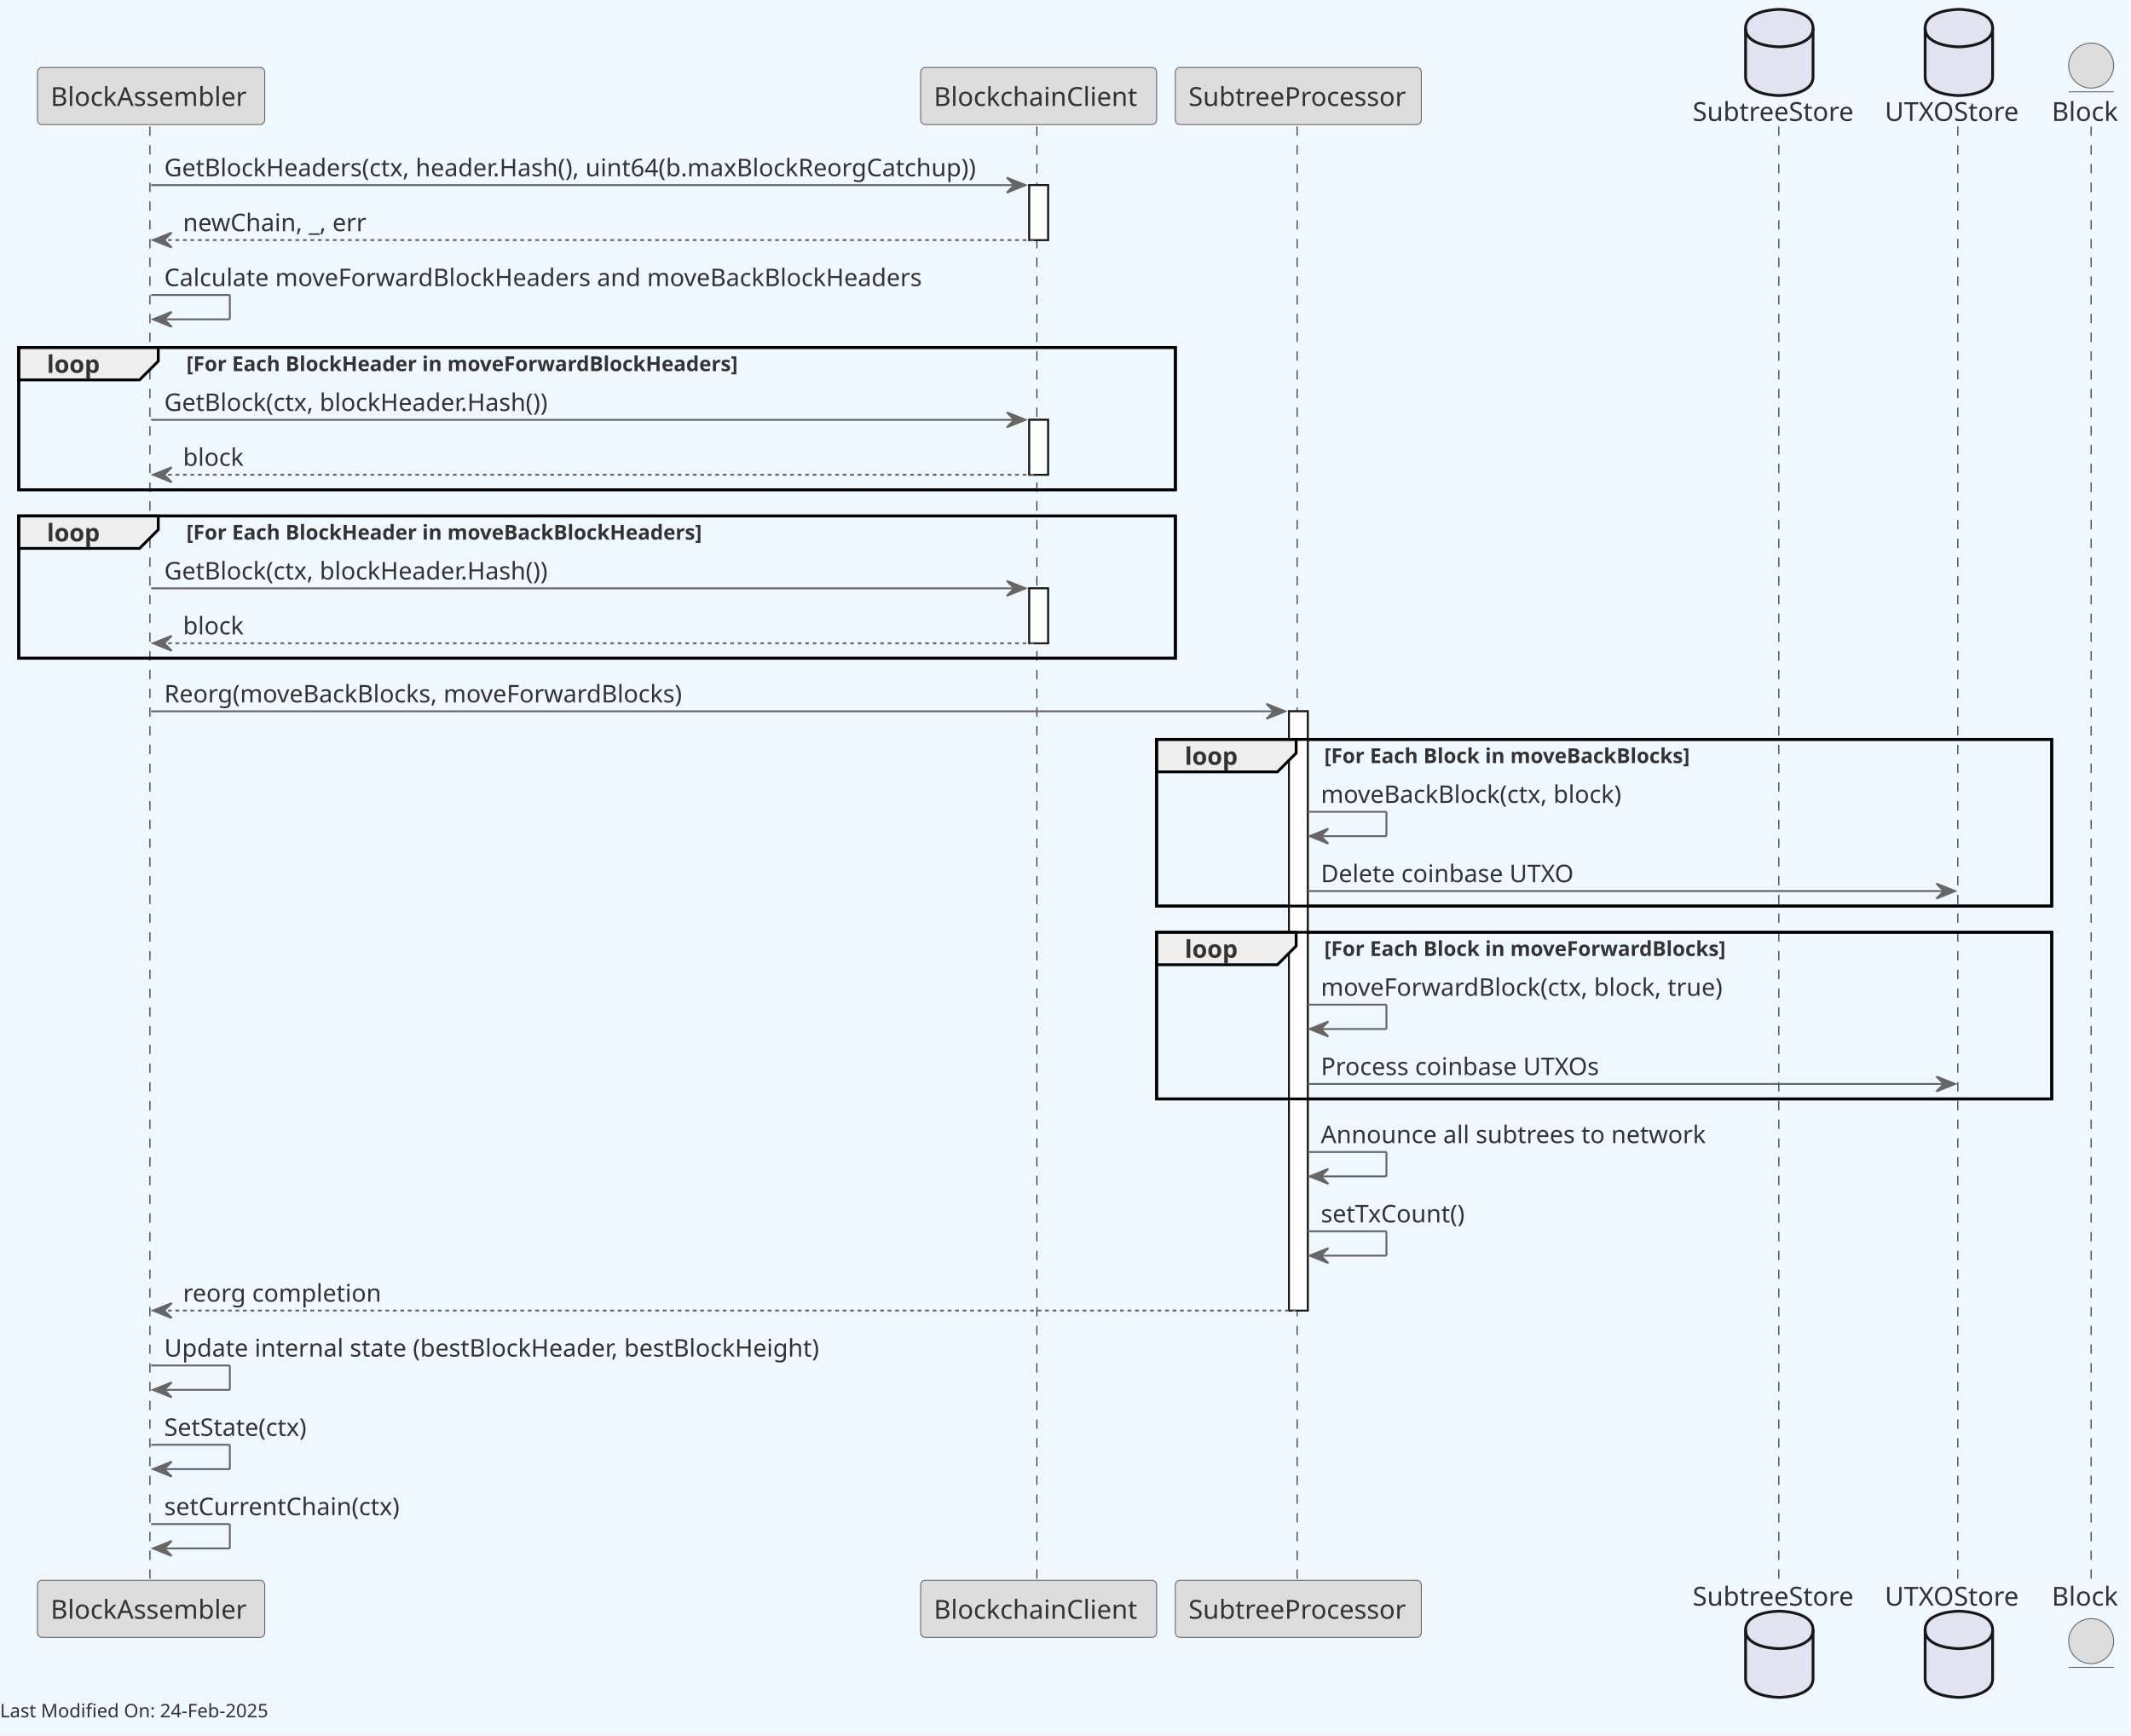
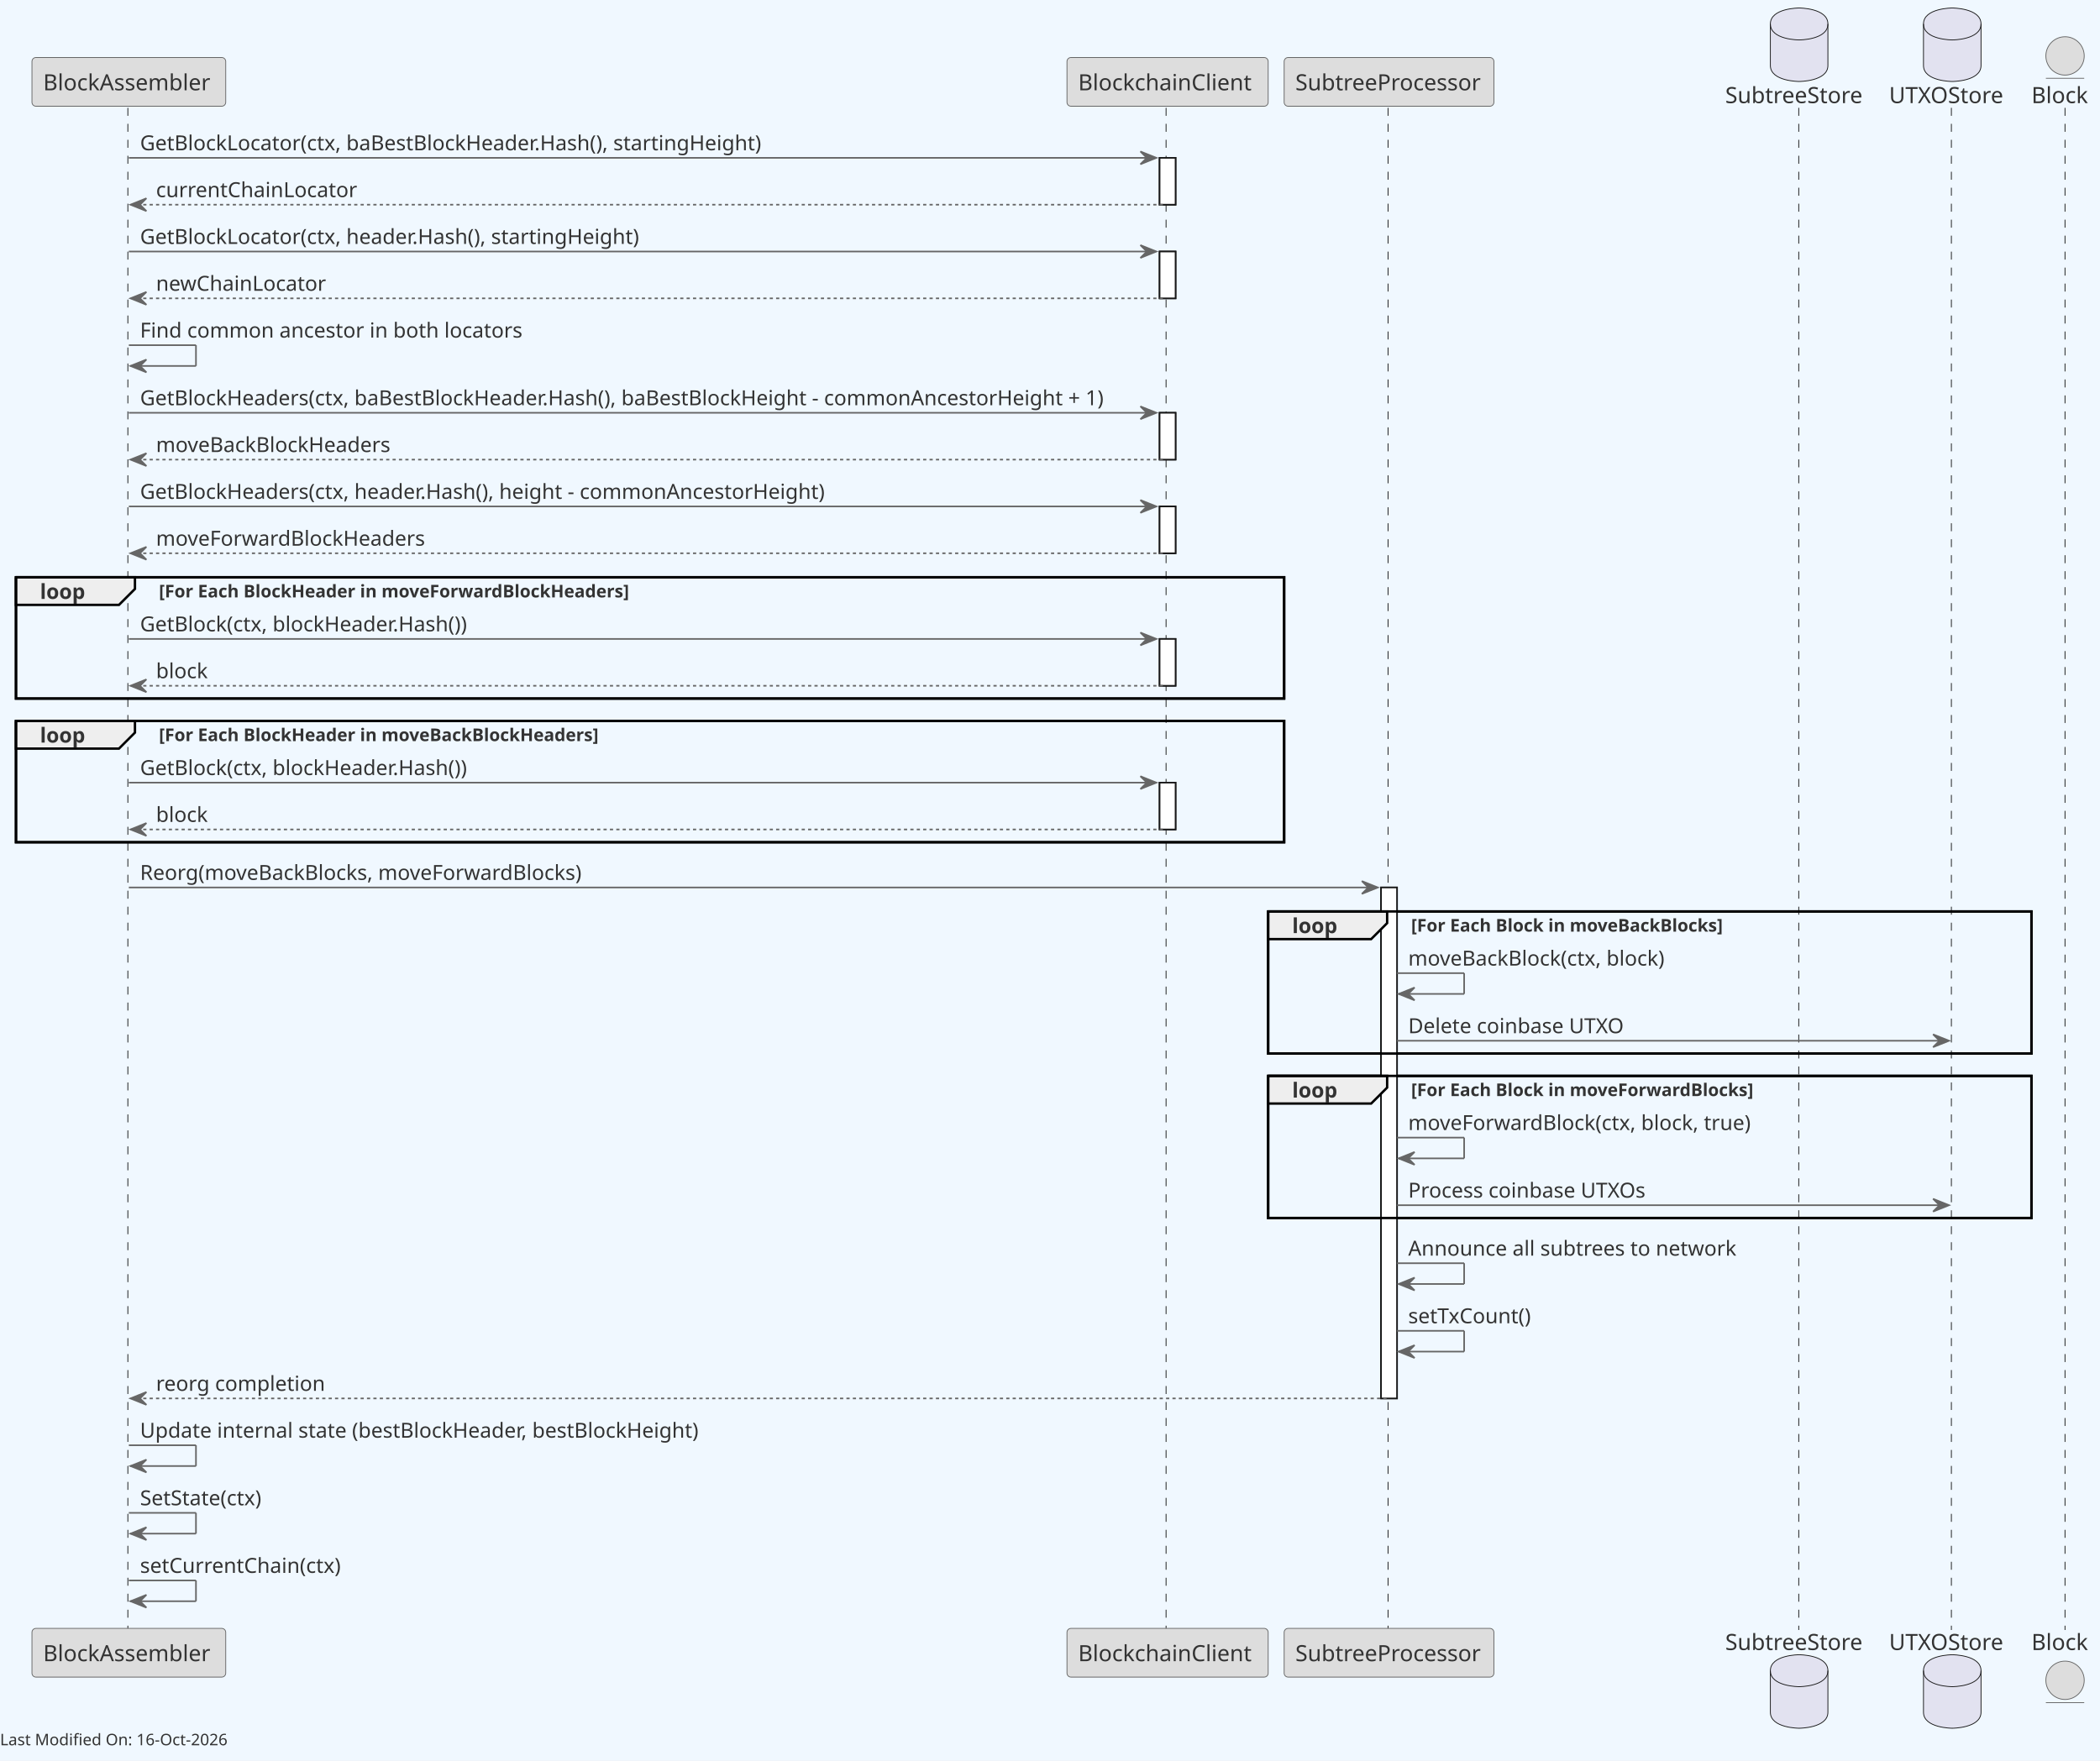
- <svg xmlns="http://www.w3.org/2000/svg" contentStyleType="text/css" height="926" preserveAspectRatio="none" viewBox="0 0 1137 926" width="1137" zoomAndPan="magnify">
-   <path d="m0 0h1137v926h-1137z" fill="#f0f8ff" />
-   <path d="m549.175 98.799h10v29.311h-10z" fill="#fff" stroke="#181818" />
-   <path d="m549.175 224.041h10v29.311h-10z" fill="#fff" stroke="#181818" />
-   <path d="m549.175 313.973h10v29.311h-10z" fill="#fff" stroke="#181818" />
-   <path d="m687.738 379.594h10v319.795h-10z" fill="#fff" stroke="#181818" />
-   <path d="m10 185.42h617.117v75.932h-617.117z" fill="none" stroke="#000" stroke-width="1.5" />
-   <path d="m10 275.352h617.117v75.932h-617.117z" fill="none" stroke="#000" stroke-width="1.5" />
-   <path d="m617.117 394.594h477.591v88.932h-477.591z" fill="none" stroke="#000" stroke-width="1.5" />
-   <path d="m617.117 497.525h477.591v88.932h-477.591z" fill="none" stroke="#000" stroke-width="1.5" />
-   <g stroke-width=".5">
-     <path d="m80 67.488v776.832" stroke="#181818" stroke-dasharray="5 5" />
-     <path d="m553.233 67.488v776.832" stroke="#181818" stroke-dasharray="5 5" />
-     <path d="m692.117 67.488v776.832" stroke="#181818" stroke-dasharray="5 5" />
-     <path d="m949.102 67.488v776.832" stroke="#181818" stroke-dasharray="5 5" />
-     <path d="m1044.611 67.488v776.832" stroke="#181818" stroke-dasharray="5 5" />
-     <path d="m1115.708 67.488v776.832" stroke="#181818" stroke-dasharray="5 5" />
-     <rect fill="#ddd" height="30.488" rx="2.5" stroke="#666" width="121.242" x="20" y="36" />
+ <svg xmlns="http://www.w3.org/2000/svg" contentStyleType="text/css" data-diagram-type="SEQUENCE" height="1102px" preserveAspectRatio="none" style="width:1314px;height:1102px;background:#F0F8FF;" version="1.1" viewBox="0 0 1314 1102" width="1314px" zoomAndPan="magnify">
+   <defs />
+   <g>
+     <rect fill="#F0F8FF" height="1102" style="stroke:none;stroke-width:1;" width="1314" x="0" y="0" />
+     <g>
+       <rect fill="#FFFFFF" height="29.311" style="stroke:#181818;stroke-width:1;" width="10" x="725.57" y="98.799" />
+     </g>
+     <g>
+       <rect fill="#FFFFFF" height="29.311" style="stroke:#181818;stroke-width:1;" width="10" x="725.57" y="157.42" />
+     </g>
+     <g>
+       <rect fill="#FFFFFF" height="29.311" style="stroke:#181818;stroke-width:1;" width="10" x="725.57" y="258.352" />
+     </g>
+     <g>
+       <rect fill="#FFFFFF" height="29.311" style="stroke:#181818;stroke-width:1;" width="10" x="725.57" y="316.973" />
+     </g>
+     <g>
+       <rect fill="#FFFFFF" height="29.311" style="stroke:#181818;stroke-width:1;" width="10" x="725.57" y="399.904" />
+     </g>
+     <g>
+       <rect fill="#FFFFFF" height="29.311" style="stroke:#181818;stroke-width:1;" width="10" x="725.57" y="489.836" />
+     </g>
+     <g>
+       <rect fill="#FFFFFF" height="319.795" style="stroke:#181818;stroke-width:1;" width="10" x="864.133" y="555.457" />
+     </g>
+     <rect fill="none" height="75.932" style="stroke:#000000;stroke-width:1.5;" width="793.512" x="10" y="361.283" />
+     <rect fill="none" height="75.932" style="stroke:#000000;stroke-width:1.5;" width="793.512" x="10" y="451.215" />
+     <rect fill="none" height="88.932" style="stroke:#000000;stroke-width:1.5;" width="477.591" x="793.512" y="570.457" />
+     <rect fill="none" height="88.932" style="stroke:#000000;stroke-width:1.5;" width="477.591" x="793.512" y="673.389" />
+     <g class="participant-lifeline" data-entity-uid="part1" data-qualified-name="BA" id="part1-lifeline">
+       <g>
+         <rect fill="#000000" fill-opacity="0" height="952.695" width="8" x="76.621" y="67.488" />
+         <line style="stroke:#181818;stroke-width:0.5;stroke-dasharray:5,5;" x1="80" x2="80" y1="67.488" y2="1020.184" />
+       </g>
+     </g>
+     <g class="participant-lifeline" data-entity-uid="part2" data-qualified-name="BC" id="part2-lifeline">
+       <g>
+         <rect fill="#000000" fill-opacity="0" height="952.695" width="8" x="726.57" y="67.488" />
+         <line style="stroke:#181818;stroke-width:0.5;stroke-dasharray:5,5;" x1="729.628" x2="729.628" y1="67.488" y2="1020.184" />
+       </g>
+     </g>
+     <g class="participant-lifeline" data-entity-uid="part3" data-qualified-name="STP" id="part3-lifeline">
+       <g>
+         <rect fill="#000000" fill-opacity="0" height="952.695" width="8" x="865.133" y="67.488" />
+         <line style="stroke:#181818;stroke-width:0.5;stroke-dasharray:5,5;" x1="868.512" x2="868.512" y1="67.488" y2="1020.184" />
+       </g>
+     </g>
+     <g class="participant-lifeline" data-entity-uid="part4" data-qualified-name="SStore" id="part4-lifeline">
+       <g>
+         <rect fill="#000000" fill-opacity="0" height="952.695" width="8" x="1121.752" y="67.488" />
+         <line style="stroke:#181818;stroke-width:0.5;stroke-dasharray:5,5;" x1="1125.498" x2="1125.498" y1="67.488" y2="1020.184" />
+       </g>
+     </g>
+     <g class="participant-lifeline" data-entity-uid="part5" data-qualified-name="UTXOStore" id="part5-lifeline">
+       <g>
+         <rect fill="#000000" fill-opacity="0" height="952.695" width="8" x="1217.555" y="67.488" />
+         <line style="stroke:#181818;stroke-width:0.5;stroke-dasharray:5,5;" x1="1221.006" x2="1221.006" y1="67.488" y2="1020.184" />
+       </g>
+     </g>
+     <g class="participant-lifeline" data-entity-uid="part6" data-qualified-name="BlockEntity" id="part6-lifeline">
+       <g>
+         <rect fill="#000000" fill-opacity="0" height="952.695" width="8" x="1288.129" y="67.488" />
+         <line style="stroke:#181818;stroke-width:0.5;stroke-dasharray:5,5;" x1="1292.103" x2="1292.103" y1="67.488" y2="1020.184" />
+       </g>
+     </g>
+     <g class="participant participant-head" data-entity-uid="part1" data-qualified-name="BA" id="part1-head">
+       <rect fill="#DDDDDD" height="30.488" rx="2.5" ry="2.5" style="stroke:#666666;stroke-width:0.5;" width="121.242" x="20" y="36" />
+       <text fill="#333333" font-family="sans-serif" font-size="14" lengthAdjust="spacing" textLength="107.242" x="27" y="56.535">BlockAssembler</text>
+     </g>
+     <g class="participant participant-tail" data-entity-uid="part1" data-qualified-name="BA" id="part1-tail">
+       <rect fill="#DDDDDD" height="30.488" rx="2.5" ry="2.5" style="stroke:#666666;stroke-width:0.5;" width="121.242" x="20" y="1019.184" />
+       <text fill="#333333" font-family="sans-serif" font-size="14" lengthAdjust="spacing" textLength="107.242" x="27" y="1039.719">BlockAssembler</text>
+     </g>
+     <g class="participant participant-head" data-entity-uid="part2" data-qualified-name="BC" id="part2-head">
+       <rect fill="#DDDDDD" height="30.488" rx="2.5" ry="2.5" style="stroke:#666666;stroke-width:0.5;" width="125.884" x="667.628" y="36" />
+       <text fill="#333333" font-family="sans-serif" font-size="14" lengthAdjust="spacing" textLength="111.884" x="674.628" y="56.535">BlockchainClient</text>
+     </g>
+     <g class="participant participant-tail" data-entity-uid="part2" data-qualified-name="BC" id="part2-tail">
+       <rect fill="#DDDDDD" height="30.488" rx="2.5" ry="2.5" style="stroke:#666666;stroke-width:0.5;" width="125.884" x="667.628" y="1019.184" />
+       <text fill="#333333" font-family="sans-serif" font-size="14" lengthAdjust="spacing" textLength="111.884" x="674.628" y="1039.719">BlockchainClient</text>
+     </g>
+     <g class="participant participant-head" data-entity-uid="part3" data-qualified-name="STP" id="part3-head">
+       <rect fill="#DDDDDD" height="30.488" rx="2.5" ry="2.5" style="stroke:#666666;stroke-width:0.5;" width="131.243" x="803.512" y="36" />
+       <text fill="#333333" font-family="sans-serif" font-size="14" lengthAdjust="spacing" textLength="117.243" x="810.512" y="56.535">SubtreeProcessor</text>
+     </g>
+     <g class="participant participant-tail" data-entity-uid="part3" data-qualified-name="STP" id="part3-tail">
+       <rect fill="#DDDDDD" height="30.488" rx="2.5" ry="2.5" style="stroke:#666666;stroke-width:0.5;" width="131.243" x="803.512" y="1019.184" />
+       <text fill="#333333" font-family="sans-serif" font-size="14" lengthAdjust="spacing" textLength="117.243" x="810.512" y="1039.719">SubtreeProcessor</text>
+     </g>
+     <g class="participant participant-head" data-entity-uid="part4" data-qualified-name="SStore" id="part4-head">
+       <text fill="#333333" font-family="sans-serif" font-size="14" lengthAdjust="spacing" textLength="86.509" x="1079.498" y="64.535">SubtreeStore</text>
+       <path d="M1107.752,15 C1107.752,5 1125.752,5 1125.752,5 C1125.752,5 1143.752,5 1143.752,15 L1143.752,41 C1143.752,51 1125.752,51 1125.752,51 C1125.752,51 1107.752,51 1107.752,41 L1107.752,15" fill="#E2E2F0" style="stroke:#181818;stroke-width:0.5;" />
+       <path d="M1107.752,15 C1107.752,25 1125.752,25 1125.752,25 C1125.752,25 1143.752,25 1143.752,15" fill="none" style="stroke:#181818;stroke-width:0.5;" />
+     </g>
+     <g class="participant participant-tail" data-entity-uid="part4" data-qualified-name="SStore" id="part4-tail">
+       <text fill="#333333" font-family="sans-serif" font-size="14" lengthAdjust="spacing" textLength="86.509" x="1079.498" y="1032.719">SubtreeStore</text>
+       <path d="M1107.752,1045.672 C1107.752,1035.672 1125.752,1035.672 1125.752,1035.672 C1125.752,1035.672 1143.752,1035.672 1143.752,1045.672 L1143.752,1071.672 C1143.752,1081.672 1125.752,1081.672 1125.752,1081.672 C1125.752,1081.672 1107.752,1081.672 1107.752,1071.672 L1107.752,1045.672" fill="#E2E2F0" style="stroke:#181818;stroke-width:0.5;" />
+       <path d="M1107.752,1045.672 C1107.752,1055.672 1125.752,1055.672 1125.752,1055.672 C1125.752,1055.672 1143.752,1055.672 1143.752,1045.672" fill="none" style="stroke:#181818;stroke-width:0.5;" />
+     </g>
+     <g class="participant participant-head" data-entity-uid="part5" data-qualified-name="UTXOStore" id="part5-head">
+       <text fill="#333333" font-family="sans-serif" font-size="14" lengthAdjust="spacing" textLength="73.097" x="1182.006" y="64.535">UTXOStore</text>
+       <path d="M1203.555,15 C1203.555,5 1221.555,5 1221.555,5 C1221.555,5 1239.555,5 1239.555,15 L1239.555,41 C1239.555,51 1221.555,51 1221.555,51 C1221.555,51 1203.555,51 1203.555,41 L1203.555,15" fill="#E2E2F0" style="stroke:#181818;stroke-width:0.5;" />
+       <path d="M1203.555,15 C1203.555,25 1221.555,25 1221.555,25 C1221.555,25 1239.555,25 1239.555,15" fill="none" style="stroke:#181818;stroke-width:0.5;" />
+     </g>
+     <g class="participant participant-tail" data-entity-uid="part5" data-qualified-name="UTXOStore" id="part5-tail">
+       <text fill="#333333" font-family="sans-serif" font-size="14" lengthAdjust="spacing" textLength="73.097" x="1182.006" y="1032.719">UTXOStore</text>
+       <path d="M1203.555,1045.672 C1203.555,1035.672 1221.555,1035.672 1221.555,1035.672 C1221.555,1035.672 1239.555,1035.672 1239.555,1045.672 L1239.555,1071.672 C1239.555,1081.672 1221.555,1081.672 1221.555,1081.672 C1221.555,1081.672 1203.555,1081.672 1203.555,1071.672 L1203.555,1045.672" fill="#E2E2F0" style="stroke:#181818;stroke-width:0.5;" />
+       <path d="M1203.555,1045.672 C1203.555,1055.672 1221.555,1055.672 1221.555,1055.672 C1221.555,1055.672 1239.555,1055.672 1239.555,1045.672" fill="none" style="stroke:#181818;stroke-width:0.5;" />
+     </g>
+     <g class="participant participant-head" data-entity-uid="part6" data-qualified-name="BlockEntity" id="part6-head">
+       <text fill="#333333" font-family="sans-serif" font-size="14" lengthAdjust="spacing" textLength="36.053" x="1271.103" y="64.535">Block</text>
+       <ellipse cx="1292.129" cy="35" fill="#DDDDDD" rx="12" ry="12" style="stroke:#666666;stroke-width:0.5;" />
+       <line style="stroke:#666666;stroke-width:0.5;" x1="1280.129" x2="1304.129" y1="49" y2="49" />
+     </g>
+     <g class="participant participant-tail" data-entity-uid="part6" data-qualified-name="BlockEntity" id="part6-tail">
+       <text fill="#333333" font-family="sans-serif" font-size="14" lengthAdjust="spacing" textLength="36.053" x="1271.103" y="1032.719">Block</text>
+       <ellipse cx="1292.129" cy="1051.672" fill="#DDDDDD" rx="12" ry="12" style="stroke:#666666;stroke-width:0.5;" />
+       <line style="stroke:#666666;stroke-width:0.5;" x1="1280.129" x2="1304.129" y1="1065.672" y2="1065.672" />
+     </g>
+     <g>
+       <rect fill="#FFFFFF" height="29.311" style="stroke:#181818;stroke-width:1;" width="10" x="725.57" y="98.799" />
+     </g>
+     <g>
+       <rect fill="#FFFFFF" height="29.311" style="stroke:#181818;stroke-width:1;" width="10" x="725.57" y="157.42" />
+     </g>
+     <g>
+       <rect fill="#FFFFFF" height="29.311" style="stroke:#181818;stroke-width:1;" width="10" x="725.57" y="258.352" />
+     </g>
+     <g>
+       <rect fill="#FFFFFF" height="29.311" style="stroke:#181818;stroke-width:1;" width="10" x="725.57" y="316.973" />
+     </g>
+     <g>
+       <rect fill="#FFFFFF" height="29.311" style="stroke:#181818;stroke-width:1;" width="10" x="725.57" y="399.904" />
+     </g>
+     <g>
+       <rect fill="#FFFFFF" height="29.311" style="stroke:#181818;stroke-width:1;" width="10" x="725.57" y="489.836" />
+     </g>
+     <g>
+       <rect fill="#FFFFFF" height="319.795" style="stroke:#181818;stroke-width:1;" width="10" x="864.133" y="555.457" />
+     </g>
+     <g class="message" data-entity-1="part1" data-entity-2="part2" id="msg1">
+       <polygon fill="#666666" points="713.57,94.799,723.57,98.799,713.57,102.799,717.57,98.799" style="stroke:#666666;stroke-width:1;" />
+       <line style="stroke:#666666;stroke-width:1;" x1="80.621" x2="719.57" y1="98.799" y2="98.799" />
+       <text fill="#333333" font-family="sans-serif" font-size="13" lengthAdjust="spacing" textLength="400.435" x="87.621" y="94.057">GetBlockLocator(ctx, baBestBlockHeader.Hash(), startingHeight)</text>
+     </g>
+     <g class="message" data-entity-1="part2" data-entity-2="part1" id="msg2">
+       <polygon fill="#666666" points="91.621,124.109,81.621,128.109,91.621,132.109,87.621,128.109" style="stroke:#666666;stroke-width:1;" />
+       <line style="stroke:#666666;stroke-width:1;stroke-dasharray:2,2;" x1="85.621" x2="729.57" y1="128.109" y2="128.109" />
+       <text fill="#333333" font-family="sans-serif" font-size="13" lengthAdjust="spacing" textLength="128.527" x="97.621" y="123.367">currentChainLocator</text>
+     </g>
+     <g class="message" data-entity-1="part1" data-entity-2="part2" id="msg3">
+       <polygon fill="#666666" points="713.57,153.42,723.57,157.42,713.57,161.42,717.57,157.42" style="stroke:#666666;stroke-width:1;" />
+       <line style="stroke:#666666;stroke-width:1;" x1="80.621" x2="719.57" y1="157.42" y2="157.42" />
+       <text fill="#333333" font-family="sans-serif" font-size="13" lengthAdjust="spacing" textLength="323.902" x="87.621" y="152.678">GetBlockLocator(ctx, header.Hash(), startingHeight)</text>
+     </g>
+     <g class="message" data-entity-1="part2" data-entity-2="part1" id="msg4">
+       <polygon fill="#666666" points="91.621,182.731,81.621,186.731,91.621,190.731,87.621,186.731" style="stroke:#666666;stroke-width:1;" />
+       <line style="stroke:#666666;stroke-width:1;stroke-dasharray:2,2;" x1="85.621" x2="729.57" y1="186.731" y2="186.731" />
+       <text fill="#333333" font-family="sans-serif" font-size="13" lengthAdjust="spacing" textLength="108.316" x="97.621" y="181.988">newChainLocator</text>
+     </g>
+     <g class="message" data-entity-1="part1" data-entity-2="part1" id="msg5">
+       <line style="stroke:#666666;stroke-width:1;" x1="80.621" x2="122.621" y1="216.041" y2="216.041" />
+       <line style="stroke:#666666;stroke-width:1;" x1="122.621" x2="122.621" y1="216.041" y2="229.041" />
+       <line style="stroke:#666666;stroke-width:1;" x1="81.621" x2="122.621" y1="229.041" y2="229.041" />
+       <polygon fill="#666666" points="91.621,225.041,81.621,229.041,91.621,233.041,87.621,229.041" style="stroke:#666666;stroke-width:1;" />
+       <text fill="#333333" font-family="sans-serif" font-size="13" lengthAdjust="spacing" textLength="247.755" x="87.621" y="211.299">Find common ancestor in both locators</text>
+     </g>
+     <g class="message" data-entity-1="part1" data-entity-2="part2" id="msg6">
+       <polygon fill="#666666" points="713.57,254.352,723.57,258.352,713.57,262.352,717.57,258.352" style="stroke:#666666;stroke-width:1;" />
+       <line style="stroke:#666666;stroke-width:1;" x1="80.621" x2="719.57" y1="258.352" y2="258.352" />
+       <text fill="#333333" font-family="sans-serif" font-size="13" lengthAdjust="spacing" textLength="625.949" x="87.621" y="253.609">GetBlockHeaders(ctx, baBestBlockHeader.Hash(), baBestBlockHeight - commonAncestorHeight + 1)</text>
+     </g>
+     <g class="message" data-entity-1="part2" data-entity-2="part1" id="msg7">
+       <polygon fill="#666666" points="91.621,283.662,81.621,287.662,91.621,291.662,87.621,287.662" style="stroke:#666666;stroke-width:1;" />
+       <line style="stroke:#666666;stroke-width:1;stroke-dasharray:2,2;" x1="85.621" x2="729.57" y1="287.662" y2="287.662" />
+       <text fill="#333333" font-family="sans-serif" font-size="13" lengthAdjust="spacing" textLength="147.831" x="97.621" y="282.92">moveBackBlockHeaders</text>
+     </g>
+     <g class="message" data-entity-1="part1" data-entity-2="part2" id="msg8">
+       <polygon fill="#666666" points="713.57,312.973,723.57,316.973,713.57,320.973,717.57,316.973" style="stroke:#666666;stroke-width:1;" />
+       <line style="stroke:#666666;stroke-width:1;" x1="80.621" x2="719.57" y1="316.973" y2="316.973" />
+       <text fill="#333333" font-family="sans-serif" font-size="13" lengthAdjust="spacing" textLength="446.101" x="87.621" y="312.231">GetBlockHeaders(ctx, header.Hash(), height - commonAncestorHeight)</text>
+     </g>
+     <g class="message" data-entity-1="part2" data-entity-2="part1" id="msg9">
+       <polygon fill="#666666" points="91.621,342.283,81.621,346.283,91.621,350.283,87.621,346.283" style="stroke:#666666;stroke-width:1;" />
+       <line style="stroke:#666666;stroke-width:1;stroke-dasharray:2,2;" x1="85.621" x2="729.57" y1="346.283" y2="346.283" />
+       <text fill="#333333" font-family="sans-serif" font-size="13" lengthAdjust="spacing" textLength="169.889" x="97.621" y="341.541">moveForwardBlockHeaders</text>
+     </g>
+     <path d="M10,361.283 L84.447,361.283 L84.447,368.594 L74.447,378.594 L10,378.594 L10,361.283" fill="#EEEEEE" style="stroke:#000000;stroke-width:1.5;" />
+     <rect fill="none" height="75.932" style="stroke:#000000;stroke-width:1.5;" width="793.512" x="10" y="361.283" />
+     <text fill="#333333" font-family="sans-serif" font-size="13" font-weight="bold" lengthAdjust="spacing" textLength="29.447" x="25" y="374.852">loop</text>
+     <text fill="#333333" font-family="sans-serif" font-size="11" font-weight="bold" lengthAdjust="spacing" textLength="302.575" x="99.447" y="373.918">[For Each BlockHeader in moveForwardBlockHeaders]</text>
+     <g class="message" data-entity-1="part1" data-entity-2="part2" id="msg10">
+       <polygon fill="#666666" points="713.57,395.904,723.57,399.904,713.57,403.904,717.57,399.904" style="stroke:#666666;stroke-width:1;" />
+       <line style="stroke:#666666;stroke-width:1;" x1="80.621" x2="719.57" y1="399.904" y2="399.904" />
+       <text fill="#333333" font-family="sans-serif" font-size="13" lengthAdjust="spacing" textLength="214.049" x="87.621" y="395.162">GetBlock(ctx, blockHeader.Hash())</text>
+     </g>
+     <g class="message" data-entity-1="part2" data-entity-2="part1" id="msg11">
+       <polygon fill="#666666" points="91.621,425.215,81.621,429.215,91.621,433.215,87.621,429.215" style="stroke:#666666;stroke-width:1;" />
+       <line style="stroke:#666666;stroke-width:1;stroke-dasharray:2,2;" x1="85.621" x2="729.57" y1="429.215" y2="429.215" />
+       <text fill="#333333" font-family="sans-serif" font-size="13" lengthAdjust="spacing" textLength="34.182" x="97.621" y="424.473">block</text>
+     </g>
+     <path d="M10,451.215 L84.447,451.215 L84.447,458.525 L74.447,468.525 L10,468.525 L10,451.215" fill="#EEEEEE" style="stroke:#000000;stroke-width:1.5;" />
+     <rect fill="none" height="75.932" style="stroke:#000000;stroke-width:1.5;" width="793.512" x="10" y="451.215" />
+     <text fill="#333333" font-family="sans-serif" font-size="13" font-weight="bold" lengthAdjust="spacing" textLength="29.447" x="25" y="464.783">loop</text>
+     <text fill="#333333" font-family="sans-serif" font-size="11" font-weight="bold" lengthAdjust="spacing" textLength="282.197" x="99.447" y="463.85">[For Each BlockHeader in moveBackBlockHeaders]</text>
+     <g class="message" data-entity-1="part1" data-entity-2="part2" id="msg12">
+       <polygon fill="#666666" points="713.57,485.836,723.57,489.836,713.57,493.836,717.57,489.836" style="stroke:#666666;stroke-width:1;" />
+       <line style="stroke:#666666;stroke-width:1;" x1="80.621" x2="719.57" y1="489.836" y2="489.836" />
+       <text fill="#333333" font-family="sans-serif" font-size="13" lengthAdjust="spacing" textLength="214.049" x="87.621" y="485.094">GetBlock(ctx, blockHeader.Hash())</text>
+     </g>
+     <g class="message" data-entity-1="part2" data-entity-2="part1" id="msg13">
+       <polygon fill="#666666" points="91.621,515.146,81.621,519.146,91.621,523.146,87.621,519.146" style="stroke:#666666;stroke-width:1;" />
+       <line style="stroke:#666666;stroke-width:1;stroke-dasharray:2,2;" x1="85.621" x2="729.57" y1="519.146" y2="519.146" />
+       <text fill="#333333" font-family="sans-serif" font-size="13" lengthAdjust="spacing" textLength="34.182" x="97.621" y="514.404">block</text>
+     </g>
+     <g class="message" data-entity-1="part1" data-entity-2="part3" id="msg14">
+       <polygon fill="#666666" points="852.133,551.457,862.133,555.457,852.133,559.457,856.133,555.457" style="stroke:#666666;stroke-width:1;" />
+       <line style="stroke:#666666;stroke-width:1;" x1="80.621" x2="858.133" y1="555.457" y2="555.457" />
+       <text fill="#333333" font-family="sans-serif" font-size="13" lengthAdjust="spacing" textLength="281.836" x="87.621" y="550.715">Reorg(moveBackBlocks, moveForwardBlocks)</text>
+     </g>
+     <path d="M793.512,570.457 L867.958,570.457 L867.958,577.768 L857.958,587.768 L793.512,587.768 L793.512,570.457" fill="#EEEEEE" style="stroke:#000000;stroke-width:1.5;" />
+     <rect fill="none" height="88.932" style="stroke:#000000;stroke-width:1.5;" width="477.591" x="793.512" y="570.457" />
+     <text fill="#333333" font-family="sans-serif" font-size="13" font-weight="bold" lengthAdjust="spacing" textLength="29.447" x="808.512" y="584.025">loop</text>
+     <text fill="#333333" font-family="sans-serif" font-size="11" font-weight="bold" lengthAdjust="spacing" textLength="201.738" x="882.958" y="583.092">[For Each Block in moveBackBlocks]</text>
+     <g class="message" data-entity-1="part3" data-entity-2="part3" id="msg15">
+       <line style="stroke:#666666;stroke-width:1;" x1="874.133" x2="916.133" y1="609.078" y2="609.078" />
+       <line style="stroke:#666666;stroke-width:1;" x1="916.133" x2="916.133" y1="609.078" y2="622.078" />
+       <line style="stroke:#666666;stroke-width:1;" x1="875.133" x2="916.133" y1="622.078" y2="622.078" />
+       <polygon fill="#666666" points="885.133,618.078,875.133,622.078,885.133,626.078,881.133,622.078" style="stroke:#666666;stroke-width:1;" />
+       <text fill="#333333" font-family="sans-serif" font-size="13" lengthAdjust="spacing" textLength="166.842" x="881.133" y="604.336">moveBackBlock(ctx, block)</text>
+     </g>
+     <g class="message" data-entity-1="part3" data-entity-2="part5" id="msg16">
+       <polygon fill="#666666" points="1209.555,647.389,1219.555,651.389,1209.555,655.389,1213.555,651.389" style="stroke:#666666;stroke-width:1;" />
+       <line style="stroke:#666666;stroke-width:1;" x1="874.133" x2="1215.555" y1="651.389" y2="651.389" />
+       <text fill="#333333" font-family="sans-serif" font-size="13" lengthAdjust="spacing" textLength="139.477" x="881.133" y="646.646">Delete coinbase UTXO</text>
+     </g>
+     <path d="M793.512,673.389 L867.958,673.389 L867.958,680.699 L857.958,690.699 L793.512,690.699 L793.512,673.389" fill="#EEEEEE" style="stroke:#000000;stroke-width:1.5;" />
+     <rect fill="none" height="88.932" style="stroke:#000000;stroke-width:1.5;" width="477.591" x="793.512" y="673.389" />
+     <text fill="#333333" font-family="sans-serif" font-size="13" font-weight="bold" lengthAdjust="spacing" textLength="29.447" x="808.512" y="686.957">loop</text>
+     <text fill="#333333" font-family="sans-serif" font-size="11" font-weight="bold" lengthAdjust="spacing" textLength="222.116" x="882.958" y="686.023">[For Each Block in moveForwardBlocks]</text>
+     <g class="message" data-entity-1="part3" data-entity-2="part3" id="msg17">
+       <line style="stroke:#666666;stroke-width:1;" x1="874.133" x2="916.133" y1="712.01" y2="712.01" />
+       <line style="stroke:#666666;stroke-width:1;" x1="916.133" x2="916.133" y1="712.01" y2="725.01" />
+       <line style="stroke:#666666;stroke-width:1;" x1="875.133" x2="916.133" y1="725.01" y2="725.01" />
+       <polygon fill="#666666" points="885.133,721.01,875.133,725.01,885.133,729.01,881.133,725.01" style="stroke:#666666;stroke-width:1;" />
+       <text fill="#333333" font-family="sans-serif" font-size="13" lengthAdjust="spacing" textLength="222.619" x="881.133" y="707.268">moveForwardBlock(ctx, block, true)</text>
+     </g>
+     <g class="message" data-entity-1="part3" data-entity-2="part5" id="msg18">
+       <polygon fill="#666666" points="1209.555,750.32,1219.555,754.32,1209.555,758.32,1213.555,754.32" style="stroke:#666666;stroke-width:1;" />
+       <line style="stroke:#666666;stroke-width:1;" x1="874.133" x2="1215.555" y1="754.32" y2="754.32" />
+       <text fill="#333333" font-family="sans-serif" font-size="13" lengthAdjust="spacing" textLength="153.664" x="881.133" y="749.578">Process coinbase UTXOs</text>
+     </g>
+     <g class="message" data-entity-1="part3" data-entity-2="part3" id="msg19">
+       <line style="stroke:#666666;stroke-width:1;" x1="874.133" x2="916.133" y1="790.631" y2="790.631" />
+       <line style="stroke:#666666;stroke-width:1;" x1="916.133" x2="916.133" y1="790.631" y2="803.631" />
+       <line style="stroke:#666666;stroke-width:1;" x1="875.133" x2="916.133" y1="803.631" y2="803.631" />
+       <polygon fill="#666666" points="885.133,799.631,875.133,803.631,885.133,807.631,881.133,803.631" style="stroke:#666666;stroke-width:1;" />
+       <text fill="#333333" font-family="sans-serif" font-size="13" lengthAdjust="spacing" textLength="212.386" x="881.133" y="785.889">Announce all subtrees to network</text>
+     </g>
+     <g class="message" data-entity-1="part3" data-entity-2="part3" id="msg20">
+       <line style="stroke:#666666;stroke-width:1;" x1="874.133" x2="916.133" y1="832.941" y2="832.941" />
+       <line style="stroke:#666666;stroke-width:1;" x1="916.133" x2="916.133" y1="832.941" y2="845.941" />
+       <line style="stroke:#666666;stroke-width:1;" x1="875.133" x2="916.133" y1="845.941" y2="845.941" />
+       <polygon fill="#666666" points="885.133,841.941,875.133,845.941,885.133,849.941,881.133,845.941" style="stroke:#666666;stroke-width:1;" />
+       <text fill="#333333" font-family="sans-serif" font-size="13" lengthAdjust="spacing" textLength="81.358" x="881.133" y="828.199">setTxCount()</text>
+     </g>
+     <g class="message" data-entity-1="part3" data-entity-2="part1" id="msg21">
+       <polygon fill="#666666" points="91.621,871.252,81.621,875.252,91.621,879.252,87.621,875.252" style="stroke:#666666;stroke-width:1;" />
+       <line style="stroke:#666666;stroke-width:1;stroke-dasharray:2,2;" x1="85.621" x2="868.133" y1="875.252" y2="875.252" />
+       <text fill="#333333" font-family="sans-serif" font-size="13" lengthAdjust="spacing" textLength="108.723" x="97.621" y="870.51">reorg completion</text>
+     </g>
+     <g class="message" data-entity-1="part1" data-entity-2="part1" id="msg22">
+       <line style="stroke:#666666;stroke-width:1;" x1="80.621" x2="122.621" y1="904.562" y2="904.562" />
+       <line style="stroke:#666666;stroke-width:1;" x1="122.621" x2="122.621" y1="904.562" y2="917.562" />
+       <line style="stroke:#666666;stroke-width:1;" x1="81.621" x2="122.621" y1="917.562" y2="917.562" />
+       <polygon fill="#666666" points="91.621,913.562,81.621,917.562,91.621,921.562,87.621,917.562" style="stroke:#666666;stroke-width:1;" />
+       <text fill="#333333" font-family="sans-serif" font-size="13" lengthAdjust="spacing" textLength="359.798" x="87.621" y="899.82">Update internal state (bestBlockHeader, bestBlockHeight)</text>
+     </g>
+     <g class="message" data-entity-1="part1" data-entity-2="part1" id="msg23">
+       <line style="stroke:#666666;stroke-width:1;" x1="80.621" x2="122.621" y1="946.873" y2="946.873" />
+       <line style="stroke:#666666;stroke-width:1;" x1="122.621" x2="122.621" y1="946.873" y2="959.873" />
+       <line style="stroke:#666666;stroke-width:1;" x1="81.621" x2="122.621" y1="959.873" y2="959.873" />
+       <polygon fill="#666666" points="91.621,955.873,81.621,959.873,91.621,963.873,87.621,959.873" style="stroke:#666666;stroke-width:1;" />
+       <text fill="#333333" font-family="sans-serif" font-size="13" lengthAdjust="spacing" textLength="78.203" x="87.621" y="942.131">SetState(ctx)</text>
+     </g>
+     <g class="message" data-entity-1="part1" data-entity-2="part1" id="msg24">
+       <line style="stroke:#666666;stroke-width:1;" x1="80.621" x2="122.621" y1="989.184" y2="989.184" />
+       <line style="stroke:#666666;stroke-width:1;" x1="122.621" x2="122.621" y1="989.184" y2="1002.184" />
+       <line style="stroke:#666666;stroke-width:1;" x1="81.621" x2="122.621" y1="1002.184" y2="1002.184" />
+       <polygon fill="#666666" points="91.621,998.184,81.621,1002.184,91.621,1006.184,87.621,1002.184" style="stroke:#666666;stroke-width:1;" />
+       <text fill="#333333" font-family="sans-serif" font-size="13" lengthAdjust="spacing" textLength="130.622" x="87.621" y="984.441">setCurrentChain(ctx)</text>
+     </g>
+     <text fill="#333333" font-family="sans-serif" font-size="10" lengthAdjust="spacing" textLength="154.839" x="0" y="1092.34">Last Modified On: 16-Oct-2026</text>
  </g>
-   <text fill="#333" font-family="sans-serif" font-size="14" lengthAdjust="spacing" textLength="107.242" x="27" y="56.535">BlockAssembler</text>
-   <rect fill="#ddd" height="30.488" rx="2.5" stroke="#666" stroke-width=".5" width="121.242" x="20" y="843.32" />
-   <text fill="#333" font-family="sans-serif" font-size="14" lengthAdjust="spacing" textLength="107.242" x="27" y="863.856">BlockAssembler</text>
-   <rect fill="#ddd" height="30.488" rx="2.5" stroke="#666" stroke-width=".5" width="125.884" x="491.233" y="36" />
-   <text fill="#333" font-family="sans-serif" font-size="14" lengthAdjust="spacing" textLength="111.884" x="498.233" y="56.535">BlockchainClient</text>
-   <rect fill="#ddd" height="30.488" rx="2.5" stroke="#666" stroke-width=".5" width="125.884" x="491.233" y="843.32" />
-   <text fill="#333" font-family="sans-serif" font-size="14" lengthAdjust="spacing" textLength="111.884" x="498.233" y="863.856">BlockchainClient</text>
-   <rect fill="#ddd" height="30.488" rx="2.5" stroke="#666" stroke-width=".5" width="131.243" x="627.117" y="36" />
-   <text fill="#333" font-family="sans-serif" font-size="14" lengthAdjust="spacing" textLength="117.243" x="634.117" y="56.535">SubtreeProcessor</text>
-   <rect fill="#ddd" height="30.488" rx="2.5" stroke="#666" stroke-width=".5" width="131.243" x="627.117" y="843.32" />
-   <text fill="#333" font-family="sans-serif" font-size="14" lengthAdjust="spacing" textLength="117.243" x="634.117" y="863.856">SubtreeProcessor</text>
-   <text fill="#333" font-family="sans-serif" font-size="14" lengthAdjust="spacing" textLength="86.509" x="903.102" y="64.535">SubtreeStore</text>
-   <path d="m931.357 15c0-10 18-10 18-10s18 0 18 10v26c0 10-18 10-18 10s-18 0-18-10z" fill="#e2e2f0" stroke="#181818" stroke-width="1.5" />
-   <path d="m931.357 15c0 10 18 10 18 10s18 0 18-10" fill="none" stroke="#181818" stroke-width="1.5" />
-   <text fill="#333" font-family="sans-serif" font-size="14" lengthAdjust="spacing" textLength="86.509" x="903.102" y="856.856">SubtreeStore</text>
-   <path d="m931.357 869.809c0-10 18-10 18-10s18 0 18 10v26c0 10-18 10-18 10s-18 0-18-10z" fill="#e2e2f0" stroke="#181818" stroke-width="1.5" />
-   <path d="m931.357 869.809c0 10 18 10 18 10s18 0 18-10" fill="none" stroke="#181818" stroke-width="1.5" />
-   <text fill="#333" font-family="sans-serif" font-size="14" lengthAdjust="spacing" textLength="73.097" x="1005.611" y="64.535">UTXOStore</text>
-   <path d="m1027.16 15c0-10 18-10 18-10s18 0 18 10v26c0 10-18 10-18 10s-18 0-18-10z" fill="#e2e2f0" stroke="#181818" stroke-width="1.5" />
-   <path d="m1027.16 15c0 10 18 10 18 10s18 0 18-10" fill="none" stroke="#181818" stroke-width="1.5" />
-   <text fill="#333" font-family="sans-serif" font-size="14" lengthAdjust="spacing" textLength="73.097" x="1005.611" y="856.856">UTXOStore</text>
-   <path d="m1027.16 869.809c0-10 18-10 18-10s18 0 18 10v26c0 10-18 10-18 10s-18 0-18-10z" fill="#e2e2f0" stroke="#181818" stroke-width="1.5" />
-   <path d="m1027.16 869.809c0 10 18 10 18 10s18 0 18-10" fill="none" stroke="#181818" stroke-width="1.5" />
-   <text fill="#333" font-family="sans-serif" font-size="14" lengthAdjust="spacing" textLength="36.053" x="1094.708" y="64.535">Block</text>
-   <ellipse cx="1115.734" cy="35" fill="#ddd" rx="12" ry="12" stroke="#666" stroke-width=".5" />
-   <path d="m1103.734 49h24" stroke="#666" stroke-width=".5" />
-   <text fill="#333" font-family="sans-serif" font-size="14" lengthAdjust="spacing" textLength="36.053" x="1094.708" y="856.856">Block</text>
-   <ellipse cx="1115.734" cy="875.809" fill="#ddd" rx="12" ry="12" stroke="#666" stroke-width=".5" />
-   <path d="m1103.734 889.809h24" stroke="#666" stroke-width=".5" />
-   <path d="m549.175 98.799h10v29.311h-10z" fill="#fff" stroke="#181818" />
-   <path d="m549.175 224.041h10v29.311h-10z" fill="#fff" stroke="#181818" />
-   <path d="m549.175 313.973h10v29.311h-10z" fill="#fff" stroke="#181818" />
-   <path d="m687.738 379.594h10v319.795h-10z" fill="#fff" stroke="#181818" />
-   <path d="m537.175 94.799 10 4-10 4 4-4z" fill="#666" stroke="#666" />
-   <path d="m80.621 98.799h462.554" stroke="#666" />
-   <text fill="#333" font-family="sans-serif" font-size="13" lengthAdjust="spacing" textLength="449.554" x="87.621" y="94.057">GetBlockHeaders(ctx, header.Hash(), uint64(b.maxBlockReorgCatchup))</text>
-   <path d="m91.621 124.109-10 4 10 4-4-4z" fill="#666" stroke="#666" />
-   <path d="m85.621 128.109h467.554" stroke="#666" stroke-dasharray="2 2" />
-   <text fill="#333" font-family="sans-serif" font-size="13" lengthAdjust="spacing" textLength="102.229" x="97.621" y="123.367">newChain, _, err</text>
-   <path d="m80.621 157.42h42" stroke="#666" />
-   <path d="m122.621 157.42v13" stroke="#666" />
-   <path d="m81.621 170.42h41" stroke="#666" />
-   <path d="m91.621 166.42-10 4 10 4-4-4z" fill="#666" stroke="#666" />
-   <text fill="#333" font-family="sans-serif" font-size="13" lengthAdjust="spacing" textLength="411.188" x="87.621" y="152.678">Calculate moveForwardBlockHeaders and moveBackBlockHeaders</text>
-   <path d="m10 185.42h74.447v7.311l-10 10h-64.447z" fill="#eee" stroke="#000" stroke-width="1.5" />
-   <path d="m10 185.42h617.117v75.932h-617.117z" fill="none" stroke="#000" stroke-width="1.5" />
-   <text fill="#333" font-family="sans-serif" font-size="13" font-weight="bold" lengthAdjust="spacing" textLength="29.447" x="25" y="198.988">loop</text>
-   <text fill="#333" font-family="sans-serif" font-size="11" font-weight="bold" lengthAdjust="spacing" textLength="302.575" x="99.447" y="198.055">[For Each BlockHeader in moveForwardBlockHeaders]</text>
-   <path d="m537.175 220.041 10 4-10 4 4-4z" fill="#666" stroke="#666" />
-   <path d="m80.621 224.041h462.554" stroke="#666" />
-   <text fill="#333" font-family="sans-serif" font-size="13" lengthAdjust="spacing" textLength="214.049" x="87.621" y="219.299">GetBlock(ctx, blockHeader.Hash())</text>
-   <path d="m91.621 249.352-10 4 10 4-4-4z" fill="#666" stroke="#666" />
-   <path d="m85.621 253.352h467.554" stroke="#666" stroke-dasharray="2 2" />
-   <text fill="#333" font-family="sans-serif" font-size="13" lengthAdjust="spacing" textLength="34.182" x="97.621" y="248.609">block</text>
-   <path d="m10 275.352h74.447v7.311l-10 10h-64.447z" fill="#eee" stroke="#000" stroke-width="1.5" />
-   <path d="m10 275.352h617.117v75.932h-617.117z" fill="none" stroke="#000" stroke-width="1.5" />
-   <text fill="#333" font-family="sans-serif" font-size="13" font-weight="bold" lengthAdjust="spacing" textLength="29.447" x="25" y="288.92">loop</text>
-   <text fill="#333" font-family="sans-serif" font-size="11" font-weight="bold" lengthAdjust="spacing" textLength="282.197" x="99.447" y="287.986">[For Each BlockHeader in moveBackBlockHeaders]</text>
-   <path d="m537.175 309.973 10 4-10 4 4-4z" fill="#666" stroke="#666" />
-   <path d="m80.621 313.973h462.554" stroke="#666" />
-   <text fill="#333" font-family="sans-serif" font-size="13" lengthAdjust="spacing" textLength="214.049" x="87.621" y="309.231">GetBlock(ctx, blockHeader.Hash())</text>
-   <path d="m91.621 339.283-10 4 10 4-4-4z" fill="#666" stroke="#666" />
-   <path d="m85.621 343.283h467.554" stroke="#666" stroke-dasharray="2 2" />
-   <text fill="#333" font-family="sans-serif" font-size="13" lengthAdjust="spacing" textLength="34.182" x="97.621" y="338.541">block</text>
-   <path d="m675.738 375.594 10 4-10 4 4-4z" fill="#666" stroke="#666" />
-   <path d="m80.621 379.594h601.117" stroke="#666" />
-   <text fill="#333" font-family="sans-serif" font-size="13" lengthAdjust="spacing" textLength="281.836" x="87.621" y="374.852">Reorg(moveBackBlocks, moveForwardBlocks)</text>
-   <path d="m617.117 394.594h74.447v7.311l-10 10h-64.447z" fill="#eee" stroke="#000" stroke-width="1.5" />
-   <path d="m617.117 394.594h477.591v88.932h-477.591z" fill="none" stroke="#000" stroke-width="1.5" />
-   <text fill="#333" font-family="sans-serif" font-size="13" font-weight="bold" lengthAdjust="spacing" textLength="29.447" x="632.117" y="408.162">loop</text>
-   <text fill="#333" font-family="sans-serif" font-size="11" font-weight="bold" lengthAdjust="spacing" textLength="201.738" x="706.563" y="407.228">[For Each Block in moveBackBlocks]</text>
-   <path d="m697.738 433.215h42" stroke="#666" />
-   <path d="m739.738 433.215v13" stroke="#666" />
-   <path d="m698.738 446.215h41" stroke="#666" />
-   <path d="m708.738 442.215-10 4 10 4-4-4z" fill="#666" stroke="#666" />
-   <text fill="#333" font-family="sans-serif" font-size="13" lengthAdjust="spacing" textLength="166.842" x="704.738" y="428.473">moveBackBlock(ctx, block)</text>
-   <path d="m1033.16 471.525 10 4-10 4 4-4z" fill="#666" stroke="#666" />
-   <path d="m697.738 475.525h341.421" stroke="#666" />
-   <text fill="#333" font-family="sans-serif" font-size="13" lengthAdjust="spacing" textLength="139.477" x="704.738" y="470.783">Delete coinbase UTXO</text>
-   <path d="m617.117 497.525h74.447v7.311l-10 10h-64.447z" fill="#eee" stroke="#000" stroke-width="1.5" />
-   <path d="m617.117 497.525h477.591v88.932h-477.591z" fill="none" stroke="#000" stroke-width="1.5" />
-   <text fill="#333" font-family="sans-serif" font-size="13" font-weight="bold" lengthAdjust="spacing" textLength="29.447" x="632.117" y="511.094">loop</text>
-   <text fill="#333" font-family="sans-serif" font-size="11" font-weight="bold" lengthAdjust="spacing" textLength="222.116" x="706.563" y="510.16">[For Each Block in moveForwardBlocks]</text>
-   <path d="m697.738 536.146h42" stroke="#666" />
-   <path d="m739.738 536.146v13" stroke="#666" />
-   <path d="m698.738 549.146h41" stroke="#666" />
-   <path d="m708.738 545.146-10 4 10 4-4-4z" fill="#666" stroke="#666" />
-   <text fill="#333" font-family="sans-serif" font-size="13" lengthAdjust="spacing" textLength="222.619" x="704.738" y="531.404">moveForwardBlock(ctx, block, true)</text>
-   <path d="m1033.16 574.457 10 4-10 4 4-4z" fill="#666" stroke="#666" />
-   <path d="m697.738 578.457h341.421" stroke="#666" />
-   <text fill="#333" font-family="sans-serif" font-size="13" lengthAdjust="spacing" textLength="153.664" x="704.738" y="573.715">Process coinbase UTXOs</text>
-   <path d="m697.738 614.768h42" stroke="#666" />
-   <path d="m739.738 614.768v13" stroke="#666" />
-   <path d="m698.738 627.768h41" stroke="#666" />
-   <path d="m708.738 623.768-10 4 10 4-4-4z" fill="#666" stroke="#666" />
-   <text fill="#333" font-family="sans-serif" font-size="13" lengthAdjust="spacing" textLength="212.386" x="704.738" y="610.025">Announce all subtrees to network</text>
-   <path d="m697.738 657.078h42" stroke="#666" />
-   <path d="m739.738 657.078v13" stroke="#666" />
-   <path d="m698.738 670.078h41" stroke="#666" />
-   <path d="m708.738 666.078-10 4 10 4-4-4z" fill="#666" stroke="#666" />
-   <text fill="#333" font-family="sans-serif" font-size="13" lengthAdjust="spacing" textLength="81.358" x="704.738" y="652.336">setTxCount()</text>
-   <path d="m91.621 695.389-10 4 10 4-4-4z" fill="#666" stroke="#666" />
-   <path d="m85.621 699.389h606.117" stroke="#666" stroke-dasharray="2 2" />
-   <text fill="#333" font-family="sans-serif" font-size="13" lengthAdjust="spacing" textLength="108.723" x="97.621" y="694.646">reorg completion</text>
-   <path d="m80.621 728.699h42" stroke="#666" />
-   <path d="m122.621 728.699v13" stroke="#666" />
-   <path d="m81.621 741.699h41" stroke="#666" />
-   <path d="m91.621 737.699-10 4 10 4-4-4z" fill="#666" stroke="#666" />
-   <text fill="#333" font-family="sans-serif" font-size="13" lengthAdjust="spacing" textLength="359.798" x="87.621" y="723.957">Update internal state (bestBlockHeader, bestBlockHeight)</text>
-   <path d="m80.621 771.01h42" stroke="#666" />
-   <path d="m122.621 771.01v13" stroke="#666" />
-   <path d="m81.621 784.01h41" stroke="#666" />
-   <path d="m91.621 780.01-10 4 10 4-4-4z" fill="#666" stroke="#666" />
-   <text fill="#333" font-family="sans-serif" font-size="13" lengthAdjust="spacing" textLength="78.203" x="87.621" y="766.268">SetState(ctx)</text>
-   <path d="m80.621 813.32h42" stroke="#666" />
-   <path d="m122.621 813.32v13" stroke="#666" />
-   <path d="m81.621 826.32h41" stroke="#666" />
-   <path d="m91.621 822.32-10 4 10 4-4-4z" fill="#666" stroke="#666" />
-   <text fill="#333" font-family="sans-serif" font-size="13" lengthAdjust="spacing" textLength="130.622" x="87.621" y="808.578">setCurrentChain(ctx)</text>
-   <text fill="#333" font-family="sans-serif" font-size="10" lengthAdjust="spacing" textLength="155.435" y="916.477">Last Modified On: 24-Feb-2025</text>
</svg>
